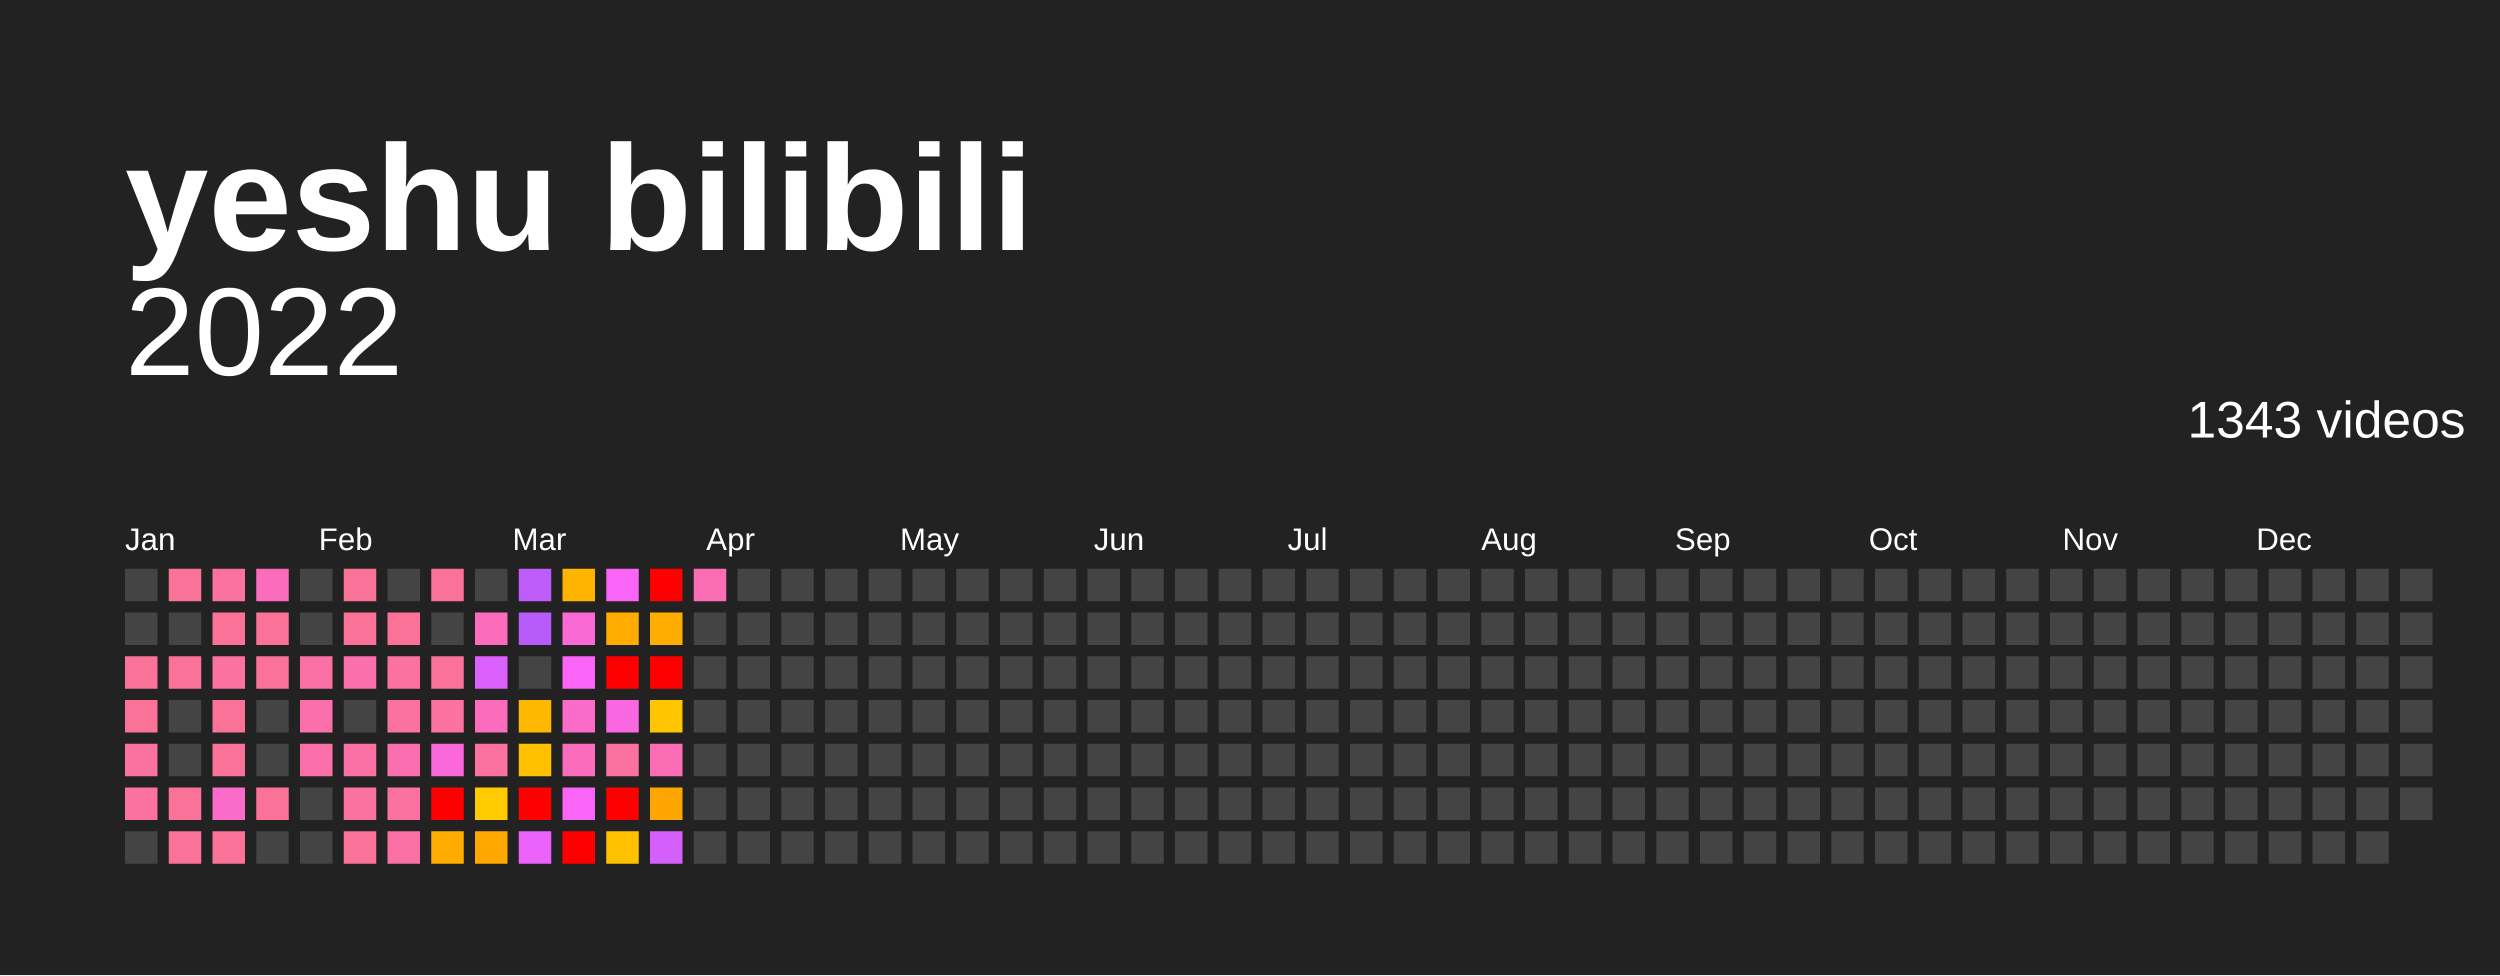
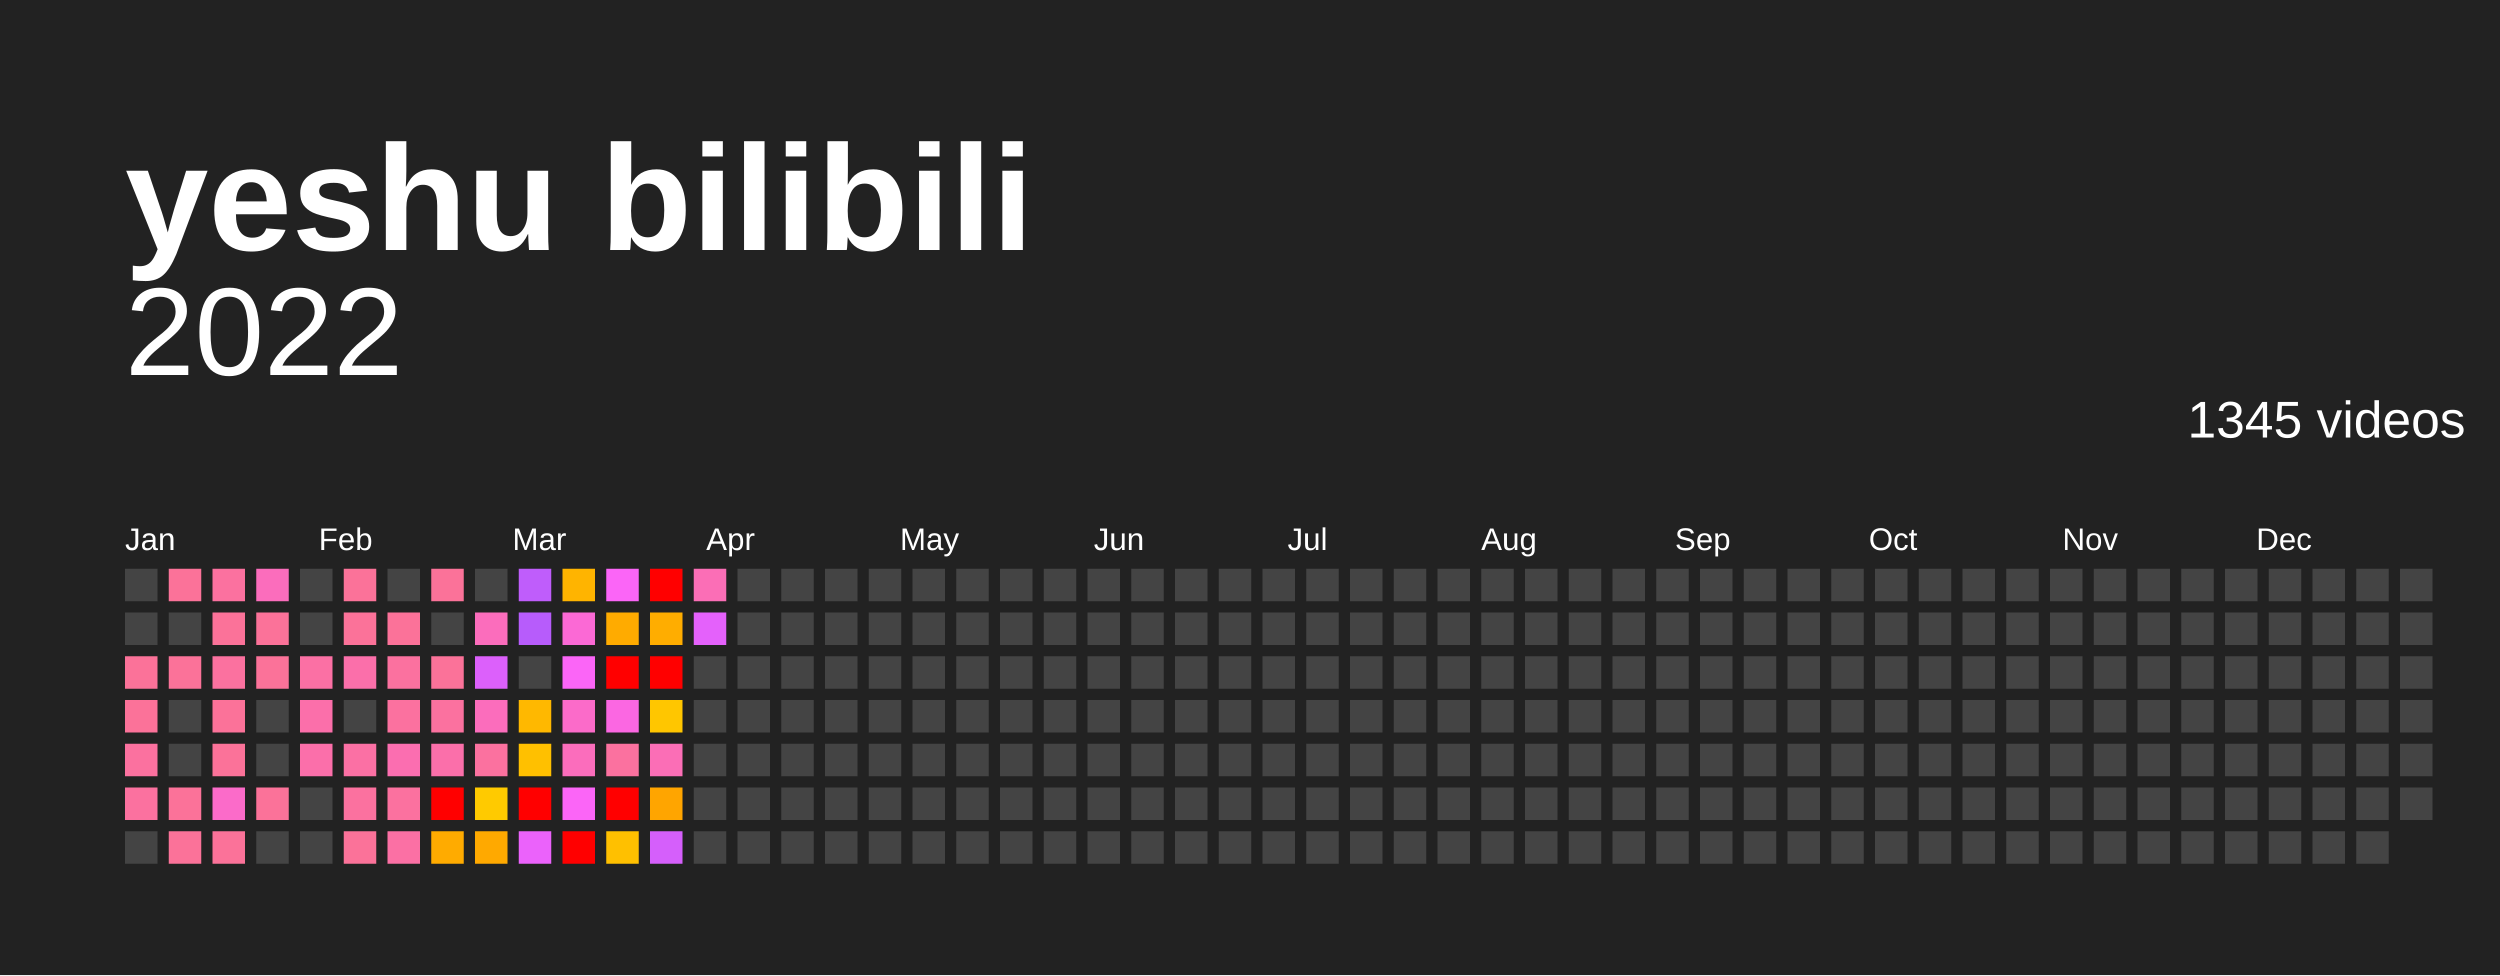
<svg xmlns="http://www.w3.org/2000/svg" baseProfile="full" height="78mm" version="1.1" viewBox="0,0,200,78" width="200mm">
  <defs />
  <rect fill="#222222" height="78" width="200" x="0" y="0" />
  <text fill="#FFFFFF" style="font-size:12px; font-family:Arial; font-weight:bold;" x="10" y="20">yeshu bilibili</text>
  <text alignment-baseline="hanging" fill="#FFFFFF" style="font-size:10.0px; font-family:Arial;" x="10" y="30">2022</text>
-   <text alignment-baseline="hanging" fill="#FFFFFF" style="font-size:4.125px; font-family:Arial;" x="175" y="35">1343 videos</text>
+   <text alignment-baseline="hanging" fill="#FFFFFF" style="font-size:4.125px; font-family:Arial;" x="175" y="35">1345 videos</text>
  <text fill="#FFFFFF" style="font-size:2.5px; font-family:Arial" x="10.0" y="44">Jan</text>
  <text fill="#FFFFFF" style="font-size:2.5px; font-family:Arial" x="25.5" y="44">Feb</text>
  <text fill="#FFFFFF" style="font-size:2.5px; font-family:Arial" x="41.0" y="44">Mar</text>
  <text fill="#FFFFFF" style="font-size:2.5px; font-family:Arial" x="56.5" y="44">Apr</text>
  <text fill="#FFFFFF" style="font-size:2.5px; font-family:Arial" x="72.0" y="44">May</text>
  <text fill="#FFFFFF" style="font-size:2.5px; font-family:Arial" x="87.5" y="44">Jun</text>
  <text fill="#FFFFFF" style="font-size:2.5px; font-family:Arial" x="103.0" y="44">Jul</text>
  <text fill="#FFFFFF" style="font-size:2.5px; font-family:Arial" x="118.5" y="44">Aug</text>
  <text fill="#FFFFFF" style="font-size:2.5px; font-family:Arial" x="134.0" y="44">Sep</text>
  <text fill="#FFFFFF" style="font-size:2.5px; font-family:Arial" x="149.5" y="44">Oct</text>
  <text fill="#FFFFFF" style="font-size:2.5px; font-family:Arial" x="165.0" y="44">Nov</text>
  <text fill="#FFFFFF" style="font-size:2.5px; font-family:Arial" x="180.5" y="44">Dec</text>
  <rect fill="#444444" height="2.6" width="2.6" x="10.0" y="45.5" />
  <rect fill="#444444" height="2.6" width="2.6" x="10.0" y="49.0" />
  <rect fill="#fb7299" height="2.6" width="2.6" x="10.0" y="52.5" />
  <rect fill="#fb7299" height="2.6" width="2.6" x="10.0" y="56.0" />
  <rect fill="#fb719f" height="2.6" width="2.6" x="10.0" y="59.5" />
  <rect fill="#fb719f" height="2.6" width="2.6" x="10.0" y="63.0" />
  <rect fill="#444444" height="2.6" width="2.6" x="10.0" y="66.5" />
  <rect fill="#fb7299" height="2.6" width="2.6" x="13.5" y="45.5" />
  <rect fill="#444444" height="2.6" width="2.6" x="13.5" y="49.0" />
  <rect fill="#fb7299" height="2.6" width="2.6" x="13.5" y="52.5" />
  <rect fill="#444444" height="2.6" width="2.6" x="13.5" y="56.0" />
  <rect fill="#444444" height="2.6" width="2.6" x="13.5" y="59.5" />
  <rect fill="#fb7299" height="2.6" width="2.6" x="13.5" y="63.0" />
  <rect fill="#fb7299" height="2.6" width="2.6" x="13.5" y="66.5" />
  <rect fill="#fb719f" height="2.6" width="2.6" x="17.0" y="45.5" />
  <rect fill="#fb7299" height="2.6" width="2.6" x="17.0" y="49.0" />
  <rect fill="#fb719f" height="2.6" width="2.6" x="17.0" y="52.5" />
  <rect fill="#fb7299" height="2.6" width="2.6" x="17.0" y="56.0" />
  <rect fill="#fb7299" height="2.6" width="2.6" x="17.0" y="59.5" />
  <rect fill="#fb6bc9" height="2.6" width="2.6" x="17.0" y="63.0" />
  <rect fill="#fb7299" height="2.6" width="2.6" x="17.0" y="66.5" />
  <rect fill="#fb6dbc" height="2.6" width="2.6" x="20.5" y="45.5" />
  <rect fill="#fb7299" height="2.6" width="2.6" x="20.5" y="49.0" />
  <rect fill="#fb7299" height="2.6" width="2.6" x="20.5" y="52.5" />
  <rect fill="#444444" height="2.6" width="2.6" x="20.5" y="56.0" />
  <rect fill="#444444" height="2.6" width="2.6" x="20.5" y="59.5" />
  <rect fill="#fb7299" height="2.6" width="2.6" x="20.5" y="63.0" />
  <rect fill="#444444" height="2.6" width="2.6" x="20.5" y="66.5" />
  <rect fill="#444444" height="2.6" width="2.6" x="24.0" y="45.5" />
  <rect fill="#444444" height="2.6" width="2.6" x="24.0" y="49.0" />
  <rect fill="#fb70a4" height="2.6" width="2.6" x="24.0" y="52.5" />
  <rect fill="#fb6faa" height="2.6" width="2.6" x="24.0" y="56.0" />
  <rect fill="#fb6faa" height="2.6" width="2.6" x="24.0" y="59.5" />
  <rect fill="#444444" height="2.6" width="2.6" x="24.0" y="63.0" />
  <rect fill="#444444" height="2.6" width="2.6" x="24.0" y="66.5" />
  <rect fill="#fb7299" height="2.6" width="2.6" x="27.5" y="45.5" />
  <rect fill="#fb7299" height="2.6" width="2.6" x="27.5" y="49.0" />
  <rect fill="#fb6faa" height="2.6" width="2.6" x="27.5" y="52.5" />
  <rect fill="#444444" height="2.6" width="2.6" x="27.5" y="56.0" />
  <rect fill="#fb70a4" height="2.6" width="2.6" x="27.5" y="59.5" />
  <rect fill="#fb719f" height="2.6" width="2.6" x="27.5" y="63.0" />
  <rect fill="#fb7299" height="2.6" width="2.6" x="27.5" y="66.5" />
  <rect fill="#444444" height="2.6" width="2.6" x="31.0" y="45.5" />
  <rect fill="#fb7299" height="2.6" width="2.6" x="31.0" y="49.0" />
  <rect fill="#fb719f" height="2.6" width="2.6" x="31.0" y="52.5" />
  <rect fill="#fb719f" height="2.6" width="2.6" x="31.0" y="56.0" />
  <rect fill="#fb6eb0" height="2.6" width="2.6" x="31.0" y="59.5" />
  <rect fill="#fb719f" height="2.6" width="2.6" x="31.0" y="63.0" />
  <rect fill="#fb70a4" height="2.6" width="2.6" x="31.0" y="66.5" />
  <rect fill="#fb7299" height="2.6" width="2.6" x="34.5" y="45.5" />
  <rect fill="#444444" height="2.6" width="2.6" x="34.5" y="49.0" />
  <rect fill="#fb7299" height="2.6" width="2.6" x="34.5" y="52.5" />
  <rect fill="#fb719f" height="2.6" width="2.6" x="34.5" y="56.0" />
-   <rect fill="#fb68dc" height="2.6" width="2.6" x="34.5" y="59.5" />
+   <rect fill="#fb6faa" height="2.6" width="2.6" x="34.5" y="59.5" />
  <rect fill="red" height="2.6" width="2.6" x="34.5" y="63.0" />
  <rect fill="#ffab00" height="2.6" width="2.6" x="34.5" y="66.5" />
  <rect fill="#444444" height="2.6" width="2.6" x="38.0" y="45.5" />
  <rect fill="#fb6dbc" height="2.6" width="2.6" x="38.0" y="49.0" />
  <rect fill="#dc60fb" height="2.6" width="2.6" x="38.0" y="52.5" />
  <rect fill="#fb6dbc" height="2.6" width="2.6" x="38.0" y="56.0" />
  <rect fill="#fb719f" height="2.6" width="2.6" x="38.0" y="59.5" />
  <rect fill="#ffca00" height="2.6" width="2.6" x="38.0" y="63.0" />
  <rect fill="#ffa900" height="2.6" width="2.6" x="38.0" y="66.5" />
  <rect fill="#bf5dfb" height="2.6" width="2.6" x="41.5" y="45.5" />
  <rect fill="#b75cfb" height="2.6" width="2.6" x="41.5" y="49.0" />
  <rect fill="#444444" height="2.6" width="2.6" x="41.5" y="52.5" />
  <rect fill="#ffb800" height="2.6" width="2.6" x="41.5" y="56.0" />
  <rect fill="#ffc000" height="2.6" width="2.6" x="41.5" y="59.5" />
  <rect fill="red" height="2.6" width="2.6" x="41.5" y="63.0" />
  <rect fill="#eb62fb" height="2.6" width="2.6" x="41.5" y="66.5" />
  <rect fill="#ffb400" height="2.6" width="2.6" x="45.0" y="45.5" />
  <rect fill="#fb69d5" height="2.6" width="2.6" x="45.0" y="49.0" />
  <rect fill="#fb65f7" height="2.6" width="2.6" x="45.0" y="52.5" />
  <rect fill="#fb6bc9" height="2.6" width="2.6" x="45.0" y="56.0" />
  <rect fill="#fb6dbc" height="2.6" width="2.6" x="45.0" y="59.5" />
  <rect fill="#fb65f7" height="2.6" width="2.6" x="45.0" y="63.0" />
  <rect fill="red" height="2.6" width="2.6" x="45.0" y="66.5" />
  <rect fill="#fb65f7" height="2.6" width="2.6" x="48.5" y="45.5" />
  <rect fill="#ffab00" height="2.6" width="2.6" x="48.5" y="49.0" />
  <rect fill="red" height="2.6" width="2.6" x="48.5" y="52.5" />
  <rect fill="#fb67e2" height="2.6" width="2.6" x="48.5" y="56.0" />
  <rect fill="#fb719f" height="2.6" width="2.6" x="48.5" y="59.5" />
  <rect fill="red" height="2.6" width="2.6" x="48.5" y="63.0" />
  <rect fill="#ffc000" height="2.6" width="2.6" x="48.5" y="66.5" />
  <rect fill="red" height="2.6" width="2.6" x="52.0" y="45.5" />
  <rect fill="#ffad00" height="2.6" width="2.6" x="52.0" y="49.0" />
  <rect fill="red" height="2.6" width="2.6" x="52.0" y="52.5" />
  <rect fill="#ffc600" height="2.6" width="2.6" x="52.0" y="56.0" />
  <rect fill="#fb6eb6" height="2.6" width="2.6" x="52.0" y="59.5" />
  <rect fill="#ffa500" height="2.6" width="2.6" x="52.0" y="63.0" />
  <rect fill="#d55ffb" height="2.6" width="2.6" x="52.0" y="66.5" />
  <rect fill="#fb6eb6" height="2.6" width="2.6" x="55.5" y="45.5" />
-   <rect fill="#444444" height="2.6" width="2.6" x="55.5" y="49.0" />
+   <rect fill="#e461fb" height="2.6" width="2.6" x="55.5" y="49.0" />
  <rect fill="#444444" height="2.6" width="2.6" x="55.5" y="52.5" />
  <rect fill="#444444" height="2.6" width="2.6" x="55.5" y="56.0" />
  <rect fill="#444444" height="2.6" width="2.6" x="55.5" y="59.5" />
  <rect fill="#444444" height="2.6" width="2.6" x="55.5" y="63.0" />
  <rect fill="#444444" height="2.6" width="2.6" x="55.5" y="66.5" />
  <rect fill="#444444" height="2.6" width="2.6" x="59.0" y="45.5" />
  <rect fill="#444444" height="2.6" width="2.6" x="59.0" y="49.0" />
  <rect fill="#444444" height="2.6" width="2.6" x="59.0" y="52.5" />
  <rect fill="#444444" height="2.6" width="2.6" x="59.0" y="56.0" />
  <rect fill="#444444" height="2.6" width="2.6" x="59.0" y="59.5" />
  <rect fill="#444444" height="2.6" width="2.6" x="59.0" y="63.0" />
  <rect fill="#444444" height="2.6" width="2.6" x="59.0" y="66.5" />
  <rect fill="#444444" height="2.6" width="2.6" x="62.5" y="45.5" />
  <rect fill="#444444" height="2.6" width="2.6" x="62.5" y="49.0" />
  <rect fill="#444444" height="2.6" width="2.6" x="62.5" y="52.5" />
  <rect fill="#444444" height="2.6" width="2.6" x="62.5" y="56.0" />
  <rect fill="#444444" height="2.6" width="2.6" x="62.5" y="59.5" />
  <rect fill="#444444" height="2.6" width="2.6" x="62.5" y="63.0" />
  <rect fill="#444444" height="2.6" width="2.6" x="62.5" y="66.5" />
  <rect fill="#444444" height="2.6" width="2.6" x="66.0" y="45.5" />
  <rect fill="#444444" height="2.6" width="2.6" x="66.0" y="49.0" />
  <rect fill="#444444" height="2.6" width="2.6" x="66.0" y="52.5" />
  <rect fill="#444444" height="2.6" width="2.6" x="66.0" y="56.0" />
  <rect fill="#444444" height="2.6" width="2.6" x="66.0" y="59.5" />
  <rect fill="#444444" height="2.6" width="2.6" x="66.0" y="63.0" />
  <rect fill="#444444" height="2.6" width="2.6" x="66.0" y="66.5" />
  <rect fill="#444444" height="2.6" width="2.6" x="69.5" y="45.5" />
  <rect fill="#444444" height="2.6" width="2.6" x="69.5" y="49.0" />
  <rect fill="#444444" height="2.6" width="2.6" x="69.5" y="52.5" />
  <rect fill="#444444" height="2.6" width="2.6" x="69.5" y="56.0" />
  <rect fill="#444444" height="2.6" width="2.6" x="69.5" y="59.5" />
  <rect fill="#444444" height="2.6" width="2.6" x="69.5" y="63.0" />
  <rect fill="#444444" height="2.6" width="2.6" x="69.5" y="66.5" />
  <rect fill="#444444" height="2.6" width="2.6" x="73.0" y="45.5" />
  <rect fill="#444444" height="2.6" width="2.6" x="73.0" y="49.0" />
  <rect fill="#444444" height="2.6" width="2.6" x="73.0" y="52.5" />
  <rect fill="#444444" height="2.6" width="2.6" x="73.0" y="56.0" />
  <rect fill="#444444" height="2.6" width="2.6" x="73.0" y="59.5" />
  <rect fill="#444444" height="2.6" width="2.6" x="73.0" y="63.0" />
  <rect fill="#444444" height="2.6" width="2.6" x="73.0" y="66.5" />
  <rect fill="#444444" height="2.6" width="2.6" x="76.5" y="45.5" />
  <rect fill="#444444" height="2.6" width="2.6" x="76.5" y="49.0" />
  <rect fill="#444444" height="2.6" width="2.6" x="76.5" y="52.5" />
  <rect fill="#444444" height="2.6" width="2.6" x="76.5" y="56.0" />
  <rect fill="#444444" height="2.6" width="2.6" x="76.5" y="59.5" />
  <rect fill="#444444" height="2.6" width="2.6" x="76.5" y="63.0" />
  <rect fill="#444444" height="2.6" width="2.6" x="76.5" y="66.5" />
  <rect fill="#444444" height="2.6" width="2.6" x="80.0" y="45.5" />
  <rect fill="#444444" height="2.6" width="2.6" x="80.0" y="49.0" />
  <rect fill="#444444" height="2.6" width="2.6" x="80.0" y="52.5" />
  <rect fill="#444444" height="2.6" width="2.6" x="80.0" y="56.0" />
  <rect fill="#444444" height="2.6" width="2.6" x="80.0" y="59.5" />
  <rect fill="#444444" height="2.6" width="2.6" x="80.0" y="63.0" />
  <rect fill="#444444" height="2.6" width="2.6" x="80.0" y="66.5" />
  <rect fill="#444444" height="2.6" width="2.6" x="83.5" y="45.5" />
  <rect fill="#444444" height="2.6" width="2.6" x="83.5" y="49.0" />
  <rect fill="#444444" height="2.6" width="2.6" x="83.5" y="52.5" />
  <rect fill="#444444" height="2.6" width="2.6" x="83.5" y="56.0" />
  <rect fill="#444444" height="2.6" width="2.6" x="83.5" y="59.5" />
  <rect fill="#444444" height="2.6" width="2.6" x="83.5" y="63.0" />
  <rect fill="#444444" height="2.6" width="2.6" x="83.5" y="66.5" />
  <rect fill="#444444" height="2.6" width="2.6" x="87.0" y="45.5" />
  <rect fill="#444444" height="2.6" width="2.6" x="87.0" y="49.0" />
  <rect fill="#444444" height="2.6" width="2.6" x="87.0" y="52.5" />
  <rect fill="#444444" height="2.6" width="2.6" x="87.0" y="56.0" />
  <rect fill="#444444" height="2.6" width="2.6" x="87.0" y="59.5" />
  <rect fill="#444444" height="2.6" width="2.6" x="87.0" y="63.0" />
  <rect fill="#444444" height="2.6" width="2.6" x="87.0" y="66.5" />
  <rect fill="#444444" height="2.6" width="2.6" x="90.5" y="45.5" />
  <rect fill="#444444" height="2.6" width="2.6" x="90.5" y="49.0" />
  <rect fill="#444444" height="2.6" width="2.6" x="90.5" y="52.5" />
  <rect fill="#444444" height="2.6" width="2.6" x="90.5" y="56.0" />
  <rect fill="#444444" height="2.6" width="2.6" x="90.5" y="59.5" />
  <rect fill="#444444" height="2.6" width="2.6" x="90.5" y="63.0" />
  <rect fill="#444444" height="2.6" width="2.6" x="90.5" y="66.5" />
  <rect fill="#444444" height="2.6" width="2.6" x="94.0" y="45.5" />
  <rect fill="#444444" height="2.6" width="2.6" x="94.0" y="49.0" />
  <rect fill="#444444" height="2.6" width="2.6" x="94.0" y="52.5" />
  <rect fill="#444444" height="2.6" width="2.6" x="94.0" y="56.0" />
  <rect fill="#444444" height="2.6" width="2.6" x="94.0" y="59.5" />
  <rect fill="#444444" height="2.6" width="2.6" x="94.0" y="63.0" />
  <rect fill="#444444" height="2.6" width="2.6" x="94.0" y="66.5" />
  <rect fill="#444444" height="2.6" width="2.6" x="97.5" y="45.5" />
  <rect fill="#444444" height="2.6" width="2.6" x="97.5" y="49.0" />
  <rect fill="#444444" height="2.6" width="2.6" x="97.5" y="52.5" />
  <rect fill="#444444" height="2.6" width="2.6" x="97.5" y="56.0" />
  <rect fill="#444444" height="2.6" width="2.6" x="97.5" y="59.5" />
  <rect fill="#444444" height="2.6" width="2.6" x="97.5" y="63.0" />
  <rect fill="#444444" height="2.6" width="2.6" x="97.5" y="66.5" />
  <rect fill="#444444" height="2.6" width="2.6" x="101.0" y="45.5" />
  <rect fill="#444444" height="2.6" width="2.6" x="101.0" y="49.0" />
  <rect fill="#444444" height="2.6" width="2.6" x="101.0" y="52.5" />
  <rect fill="#444444" height="2.6" width="2.6" x="101.0" y="56.0" />
  <rect fill="#444444" height="2.6" width="2.6" x="101.0" y="59.5" />
  <rect fill="#444444" height="2.6" width="2.6" x="101.0" y="63.0" />
  <rect fill="#444444" height="2.6" width="2.6" x="101.0" y="66.5" />
  <rect fill="#444444" height="2.6" width="2.6" x="104.5" y="45.5" />
  <rect fill="#444444" height="2.6" width="2.6" x="104.5" y="49.0" />
  <rect fill="#444444" height="2.6" width="2.6" x="104.5" y="52.5" />
  <rect fill="#444444" height="2.6" width="2.6" x="104.5" y="56.0" />
  <rect fill="#444444" height="2.6" width="2.6" x="104.5" y="59.5" />
  <rect fill="#444444" height="2.6" width="2.6" x="104.5" y="63.0" />
  <rect fill="#444444" height="2.6" width="2.6" x="104.5" y="66.5" />
  <rect fill="#444444" height="2.6" width="2.6" x="108.0" y="45.5" />
  <rect fill="#444444" height="2.6" width="2.6" x="108.0" y="49.0" />
  <rect fill="#444444" height="2.6" width="2.6" x="108.0" y="52.5" />
  <rect fill="#444444" height="2.6" width="2.6" x="108.0" y="56.0" />
  <rect fill="#444444" height="2.6" width="2.6" x="108.0" y="59.5" />
  <rect fill="#444444" height="2.6" width="2.6" x="108.0" y="63.0" />
  <rect fill="#444444" height="2.6" width="2.6" x="108.0" y="66.5" />
  <rect fill="#444444" height="2.6" width="2.6" x="111.5" y="45.5" />
  <rect fill="#444444" height="2.6" width="2.6" x="111.5" y="49.0" />
  <rect fill="#444444" height="2.6" width="2.6" x="111.5" y="52.5" />
  <rect fill="#444444" height="2.6" width="2.6" x="111.5" y="56.0" />
  <rect fill="#444444" height="2.6" width="2.6" x="111.5" y="59.5" />
  <rect fill="#444444" height="2.6" width="2.6" x="111.5" y="63.0" />
  <rect fill="#444444" height="2.6" width="2.6" x="111.5" y="66.5" />
  <rect fill="#444444" height="2.6" width="2.6" x="115.0" y="45.5" />
  <rect fill="#444444" height="2.6" width="2.6" x="115.0" y="49.0" />
  <rect fill="#444444" height="2.6" width="2.6" x="115.0" y="52.5" />
  <rect fill="#444444" height="2.6" width="2.6" x="115.0" y="56.0" />
  <rect fill="#444444" height="2.6" width="2.6" x="115.0" y="59.5" />
  <rect fill="#444444" height="2.6" width="2.6" x="115.0" y="63.0" />
  <rect fill="#444444" height="2.6" width="2.6" x="115.0" y="66.5" />
  <rect fill="#444444" height="2.6" width="2.6" x="118.5" y="45.5" />
  <rect fill="#444444" height="2.6" width="2.6" x="118.5" y="49.0" />
  <rect fill="#444444" height="2.6" width="2.6" x="118.5" y="52.5" />
  <rect fill="#444444" height="2.6" width="2.6" x="118.5" y="56.0" />
  <rect fill="#444444" height="2.6" width="2.6" x="118.5" y="59.5" />
  <rect fill="#444444" height="2.6" width="2.6" x="118.5" y="63.0" />
  <rect fill="#444444" height="2.6" width="2.6" x="118.5" y="66.5" />
  <rect fill="#444444" height="2.6" width="2.6" x="122.0" y="45.5" />
  <rect fill="#444444" height="2.6" width="2.6" x="122.0" y="49.0" />
  <rect fill="#444444" height="2.6" width="2.6" x="122.0" y="52.5" />
  <rect fill="#444444" height="2.6" width="2.6" x="122.0" y="56.0" />
  <rect fill="#444444" height="2.6" width="2.6" x="122.0" y="59.5" />
  <rect fill="#444444" height="2.6" width="2.6" x="122.0" y="63.0" />
  <rect fill="#444444" height="2.6" width="2.6" x="122.0" y="66.5" />
  <rect fill="#444444" height="2.6" width="2.6" x="125.5" y="45.5" />
  <rect fill="#444444" height="2.6" width="2.6" x="125.5" y="49.0" />
  <rect fill="#444444" height="2.6" width="2.6" x="125.5" y="52.5" />
  <rect fill="#444444" height="2.6" width="2.6" x="125.5" y="56.0" />
  <rect fill="#444444" height="2.6" width="2.6" x="125.5" y="59.5" />
  <rect fill="#444444" height="2.6" width="2.6" x="125.5" y="63.0" />
  <rect fill="#444444" height="2.6" width="2.6" x="125.5" y="66.5" />
  <rect fill="#444444" height="2.6" width="2.6" x="129.0" y="45.5" />
  <rect fill="#444444" height="2.6" width="2.6" x="129.0" y="49.0" />
  <rect fill="#444444" height="2.6" width="2.6" x="129.0" y="52.5" />
  <rect fill="#444444" height="2.6" width="2.6" x="129.0" y="56.0" />
  <rect fill="#444444" height="2.6" width="2.6" x="129.0" y="59.5" />
  <rect fill="#444444" height="2.6" width="2.6" x="129.0" y="63.0" />
  <rect fill="#444444" height="2.6" width="2.6" x="129.0" y="66.5" />
  <rect fill="#444444" height="2.6" width="2.6" x="132.5" y="45.5" />
  <rect fill="#444444" height="2.6" width="2.6" x="132.5" y="49.0" />
  <rect fill="#444444" height="2.6" width="2.6" x="132.5" y="52.5" />
  <rect fill="#444444" height="2.6" width="2.6" x="132.5" y="56.0" />
  <rect fill="#444444" height="2.6" width="2.6" x="132.5" y="59.5" />
  <rect fill="#444444" height="2.6" width="2.6" x="132.5" y="63.0" />
  <rect fill="#444444" height="2.6" width="2.6" x="132.5" y="66.5" />
  <rect fill="#444444" height="2.6" width="2.6" x="136.0" y="45.5" />
  <rect fill="#444444" height="2.6" width="2.6" x="136.0" y="49.0" />
  <rect fill="#444444" height="2.6" width="2.6" x="136.0" y="52.5" />
  <rect fill="#444444" height="2.6" width="2.6" x="136.0" y="56.0" />
  <rect fill="#444444" height="2.6" width="2.6" x="136.0" y="59.5" />
  <rect fill="#444444" height="2.6" width="2.6" x="136.0" y="63.0" />
  <rect fill="#444444" height="2.6" width="2.6" x="136.0" y="66.5" />
  <rect fill="#444444" height="2.6" width="2.6" x="139.5" y="45.5" />
  <rect fill="#444444" height="2.6" width="2.6" x="139.5" y="49.0" />
  <rect fill="#444444" height="2.6" width="2.6" x="139.5" y="52.5" />
  <rect fill="#444444" height="2.6" width="2.6" x="139.5" y="56.0" />
  <rect fill="#444444" height="2.6" width="2.6" x="139.5" y="59.5" />
  <rect fill="#444444" height="2.6" width="2.6" x="139.5" y="63.0" />
  <rect fill="#444444" height="2.6" width="2.6" x="139.5" y="66.5" />
  <rect fill="#444444" height="2.6" width="2.6" x="143.0" y="45.5" />
  <rect fill="#444444" height="2.6" width="2.6" x="143.0" y="49.0" />
  <rect fill="#444444" height="2.6" width="2.6" x="143.0" y="52.5" />
  <rect fill="#444444" height="2.6" width="2.6" x="143.0" y="56.0" />
  <rect fill="#444444" height="2.6" width="2.6" x="143.0" y="59.5" />
  <rect fill="#444444" height="2.6" width="2.6" x="143.0" y="63.0" />
  <rect fill="#444444" height="2.6" width="2.6" x="143.0" y="66.5" />
  <rect fill="#444444" height="2.6" width="2.6" x="146.5" y="45.5" />
  <rect fill="#444444" height="2.6" width="2.6" x="146.5" y="49.0" />
  <rect fill="#444444" height="2.6" width="2.6" x="146.5" y="52.5" />
  <rect fill="#444444" height="2.6" width="2.6" x="146.5" y="56.0" />
  <rect fill="#444444" height="2.6" width="2.6" x="146.5" y="59.5" />
  <rect fill="#444444" height="2.6" width="2.6" x="146.5" y="63.0" />
  <rect fill="#444444" height="2.6" width="2.6" x="146.5" y="66.5" />
  <rect fill="#444444" height="2.6" width="2.6" x="150.0" y="45.5" />
  <rect fill="#444444" height="2.6" width="2.6" x="150.0" y="49.0" />
  <rect fill="#444444" height="2.6" width="2.6" x="150.0" y="52.5" />
  <rect fill="#444444" height="2.6" width="2.6" x="150.0" y="56.0" />
  <rect fill="#444444" height="2.6" width="2.6" x="150.0" y="59.5" />
  <rect fill="#444444" height="2.6" width="2.6" x="150.0" y="63.0" />
  <rect fill="#444444" height="2.6" width="2.6" x="150.0" y="66.5" />
  <rect fill="#444444" height="2.6" width="2.6" x="153.5" y="45.5" />
  <rect fill="#444444" height="2.6" width="2.6" x="153.5" y="49.0" />
  <rect fill="#444444" height="2.6" width="2.6" x="153.5" y="52.5" />
  <rect fill="#444444" height="2.6" width="2.6" x="153.5" y="56.0" />
  <rect fill="#444444" height="2.6" width="2.6" x="153.5" y="59.5" />
  <rect fill="#444444" height="2.6" width="2.6" x="153.5" y="63.0" />
  <rect fill="#444444" height="2.6" width="2.6" x="153.5" y="66.5" />
  <rect fill="#444444" height="2.6" width="2.6" x="157.0" y="45.5" />
  <rect fill="#444444" height="2.6" width="2.6" x="157.0" y="49.0" />
  <rect fill="#444444" height="2.6" width="2.6" x="157.0" y="52.5" />
  <rect fill="#444444" height="2.6" width="2.6" x="157.0" y="56.0" />
  <rect fill="#444444" height="2.6" width="2.6" x="157.0" y="59.5" />
  <rect fill="#444444" height="2.6" width="2.6" x="157.0" y="63.0" />
  <rect fill="#444444" height="2.6" width="2.6" x="157.0" y="66.5" />
  <rect fill="#444444" height="2.6" width="2.6" x="160.5" y="45.5" />
  <rect fill="#444444" height="2.6" width="2.6" x="160.5" y="49.0" />
  <rect fill="#444444" height="2.6" width="2.6" x="160.5" y="52.5" />
  <rect fill="#444444" height="2.6" width="2.6" x="160.5" y="56.0" />
  <rect fill="#444444" height="2.6" width="2.6" x="160.5" y="59.5" />
  <rect fill="#444444" height="2.6" width="2.6" x="160.5" y="63.0" />
  <rect fill="#444444" height="2.6" width="2.6" x="160.5" y="66.5" />
  <rect fill="#444444" height="2.6" width="2.6" x="164.0" y="45.5" />
  <rect fill="#444444" height="2.6" width="2.6" x="164.0" y="49.0" />
  <rect fill="#444444" height="2.6" width="2.6" x="164.0" y="52.5" />
  <rect fill="#444444" height="2.6" width="2.6" x="164.0" y="56.0" />
  <rect fill="#444444" height="2.6" width="2.6" x="164.0" y="59.5" />
  <rect fill="#444444" height="2.6" width="2.6" x="164.0" y="63.0" />
  <rect fill="#444444" height="2.6" width="2.6" x="164.0" y="66.5" />
  <rect fill="#444444" height="2.6" width="2.6" x="167.5" y="45.5" />
  <rect fill="#444444" height="2.6" width="2.6" x="167.5" y="49.0" />
  <rect fill="#444444" height="2.6" width="2.6" x="167.5" y="52.5" />
  <rect fill="#444444" height="2.6" width="2.6" x="167.5" y="56.0" />
  <rect fill="#444444" height="2.6" width="2.6" x="167.5" y="59.5" />
  <rect fill="#444444" height="2.6" width="2.6" x="167.5" y="63.0" />
  <rect fill="#444444" height="2.6" width="2.6" x="167.5" y="66.5" />
  <rect fill="#444444" height="2.6" width="2.6" x="171.0" y="45.5" />
  <rect fill="#444444" height="2.6" width="2.6" x="171.0" y="49.0" />
  <rect fill="#444444" height="2.6" width="2.6" x="171.0" y="52.5" />
  <rect fill="#444444" height="2.6" width="2.6" x="171.0" y="56.0" />
  <rect fill="#444444" height="2.6" width="2.6" x="171.0" y="59.5" />
  <rect fill="#444444" height="2.6" width="2.6" x="171.0" y="63.0" />
  <rect fill="#444444" height="2.6" width="2.6" x="171.0" y="66.5" />
  <rect fill="#444444" height="2.6" width="2.6" x="174.5" y="45.5" />
  <rect fill="#444444" height="2.6" width="2.6" x="174.5" y="49.0" />
  <rect fill="#444444" height="2.6" width="2.6" x="174.5" y="52.5" />
  <rect fill="#444444" height="2.6" width="2.6" x="174.5" y="56.0" />
  <rect fill="#444444" height="2.6" width="2.6" x="174.5" y="59.5" />
  <rect fill="#444444" height="2.6" width="2.6" x="174.5" y="63.0" />
  <rect fill="#444444" height="2.6" width="2.6" x="174.5" y="66.5" />
  <rect fill="#444444" height="2.6" width="2.6" x="178.0" y="45.5" />
  <rect fill="#444444" height="2.6" width="2.6" x="178.0" y="49.0" />
  <rect fill="#444444" height="2.6" width="2.6" x="178.0" y="52.5" />
  <rect fill="#444444" height="2.6" width="2.6" x="178.0" y="56.0" />
  <rect fill="#444444" height="2.6" width="2.6" x="178.0" y="59.5" />
  <rect fill="#444444" height="2.6" width="2.6" x="178.0" y="63.0" />
  <rect fill="#444444" height="2.6" width="2.6" x="178.0" y="66.5" />
  <rect fill="#444444" height="2.6" width="2.6" x="181.5" y="45.5" />
  <rect fill="#444444" height="2.6" width="2.6" x="181.5" y="49.0" />
  <rect fill="#444444" height="2.6" width="2.6" x="181.5" y="52.5" />
  <rect fill="#444444" height="2.6" width="2.6" x="181.5" y="56.0" />
  <rect fill="#444444" height="2.6" width="2.6" x="181.5" y="59.5" />
  <rect fill="#444444" height="2.6" width="2.6" x="181.5" y="63.0" />
  <rect fill="#444444" height="2.6" width="2.6" x="181.5" y="66.5" />
  <rect fill="#444444" height="2.6" width="2.6" x="185.0" y="45.5" />
  <rect fill="#444444" height="2.6" width="2.6" x="185.0" y="49.0" />
  <rect fill="#444444" height="2.6" width="2.6" x="185.0" y="52.5" />
  <rect fill="#444444" height="2.6" width="2.6" x="185.0" y="56.0" />
  <rect fill="#444444" height="2.6" width="2.6" x="185.0" y="59.5" />
  <rect fill="#444444" height="2.6" width="2.6" x="185.0" y="63.0" />
  <rect fill="#444444" height="2.6" width="2.6" x="185.0" y="66.5" />
  <rect fill="#444444" height="2.6" width="2.6" x="188.5" y="45.5" />
  <rect fill="#444444" height="2.6" width="2.6" x="188.5" y="49.0" />
  <rect fill="#444444" height="2.6" width="2.6" x="188.5" y="52.5" />
  <rect fill="#444444" height="2.6" width="2.6" x="188.5" y="56.0" />
  <rect fill="#444444" height="2.6" width="2.6" x="188.5" y="59.5" />
  <rect fill="#444444" height="2.6" width="2.6" x="188.5" y="63.0" />
  <rect fill="#444444" height="2.6" width="2.6" x="188.5" y="66.5" />
  <rect fill="#444444" height="2.6" width="2.6" x="192.0" y="45.5" />
  <rect fill="#444444" height="2.6" width="2.6" x="192.0" y="49.0" />
  <rect fill="#444444" height="2.6" width="2.6" x="192.0" y="52.5" />
  <rect fill="#444444" height="2.6" width="2.6" x="192.0" y="56.0" />
  <rect fill="#444444" height="2.6" width="2.6" x="192.0" y="59.5" />
  <rect fill="#444444" height="2.6" width="2.6" x="192.0" y="63.0" />
</svg>
